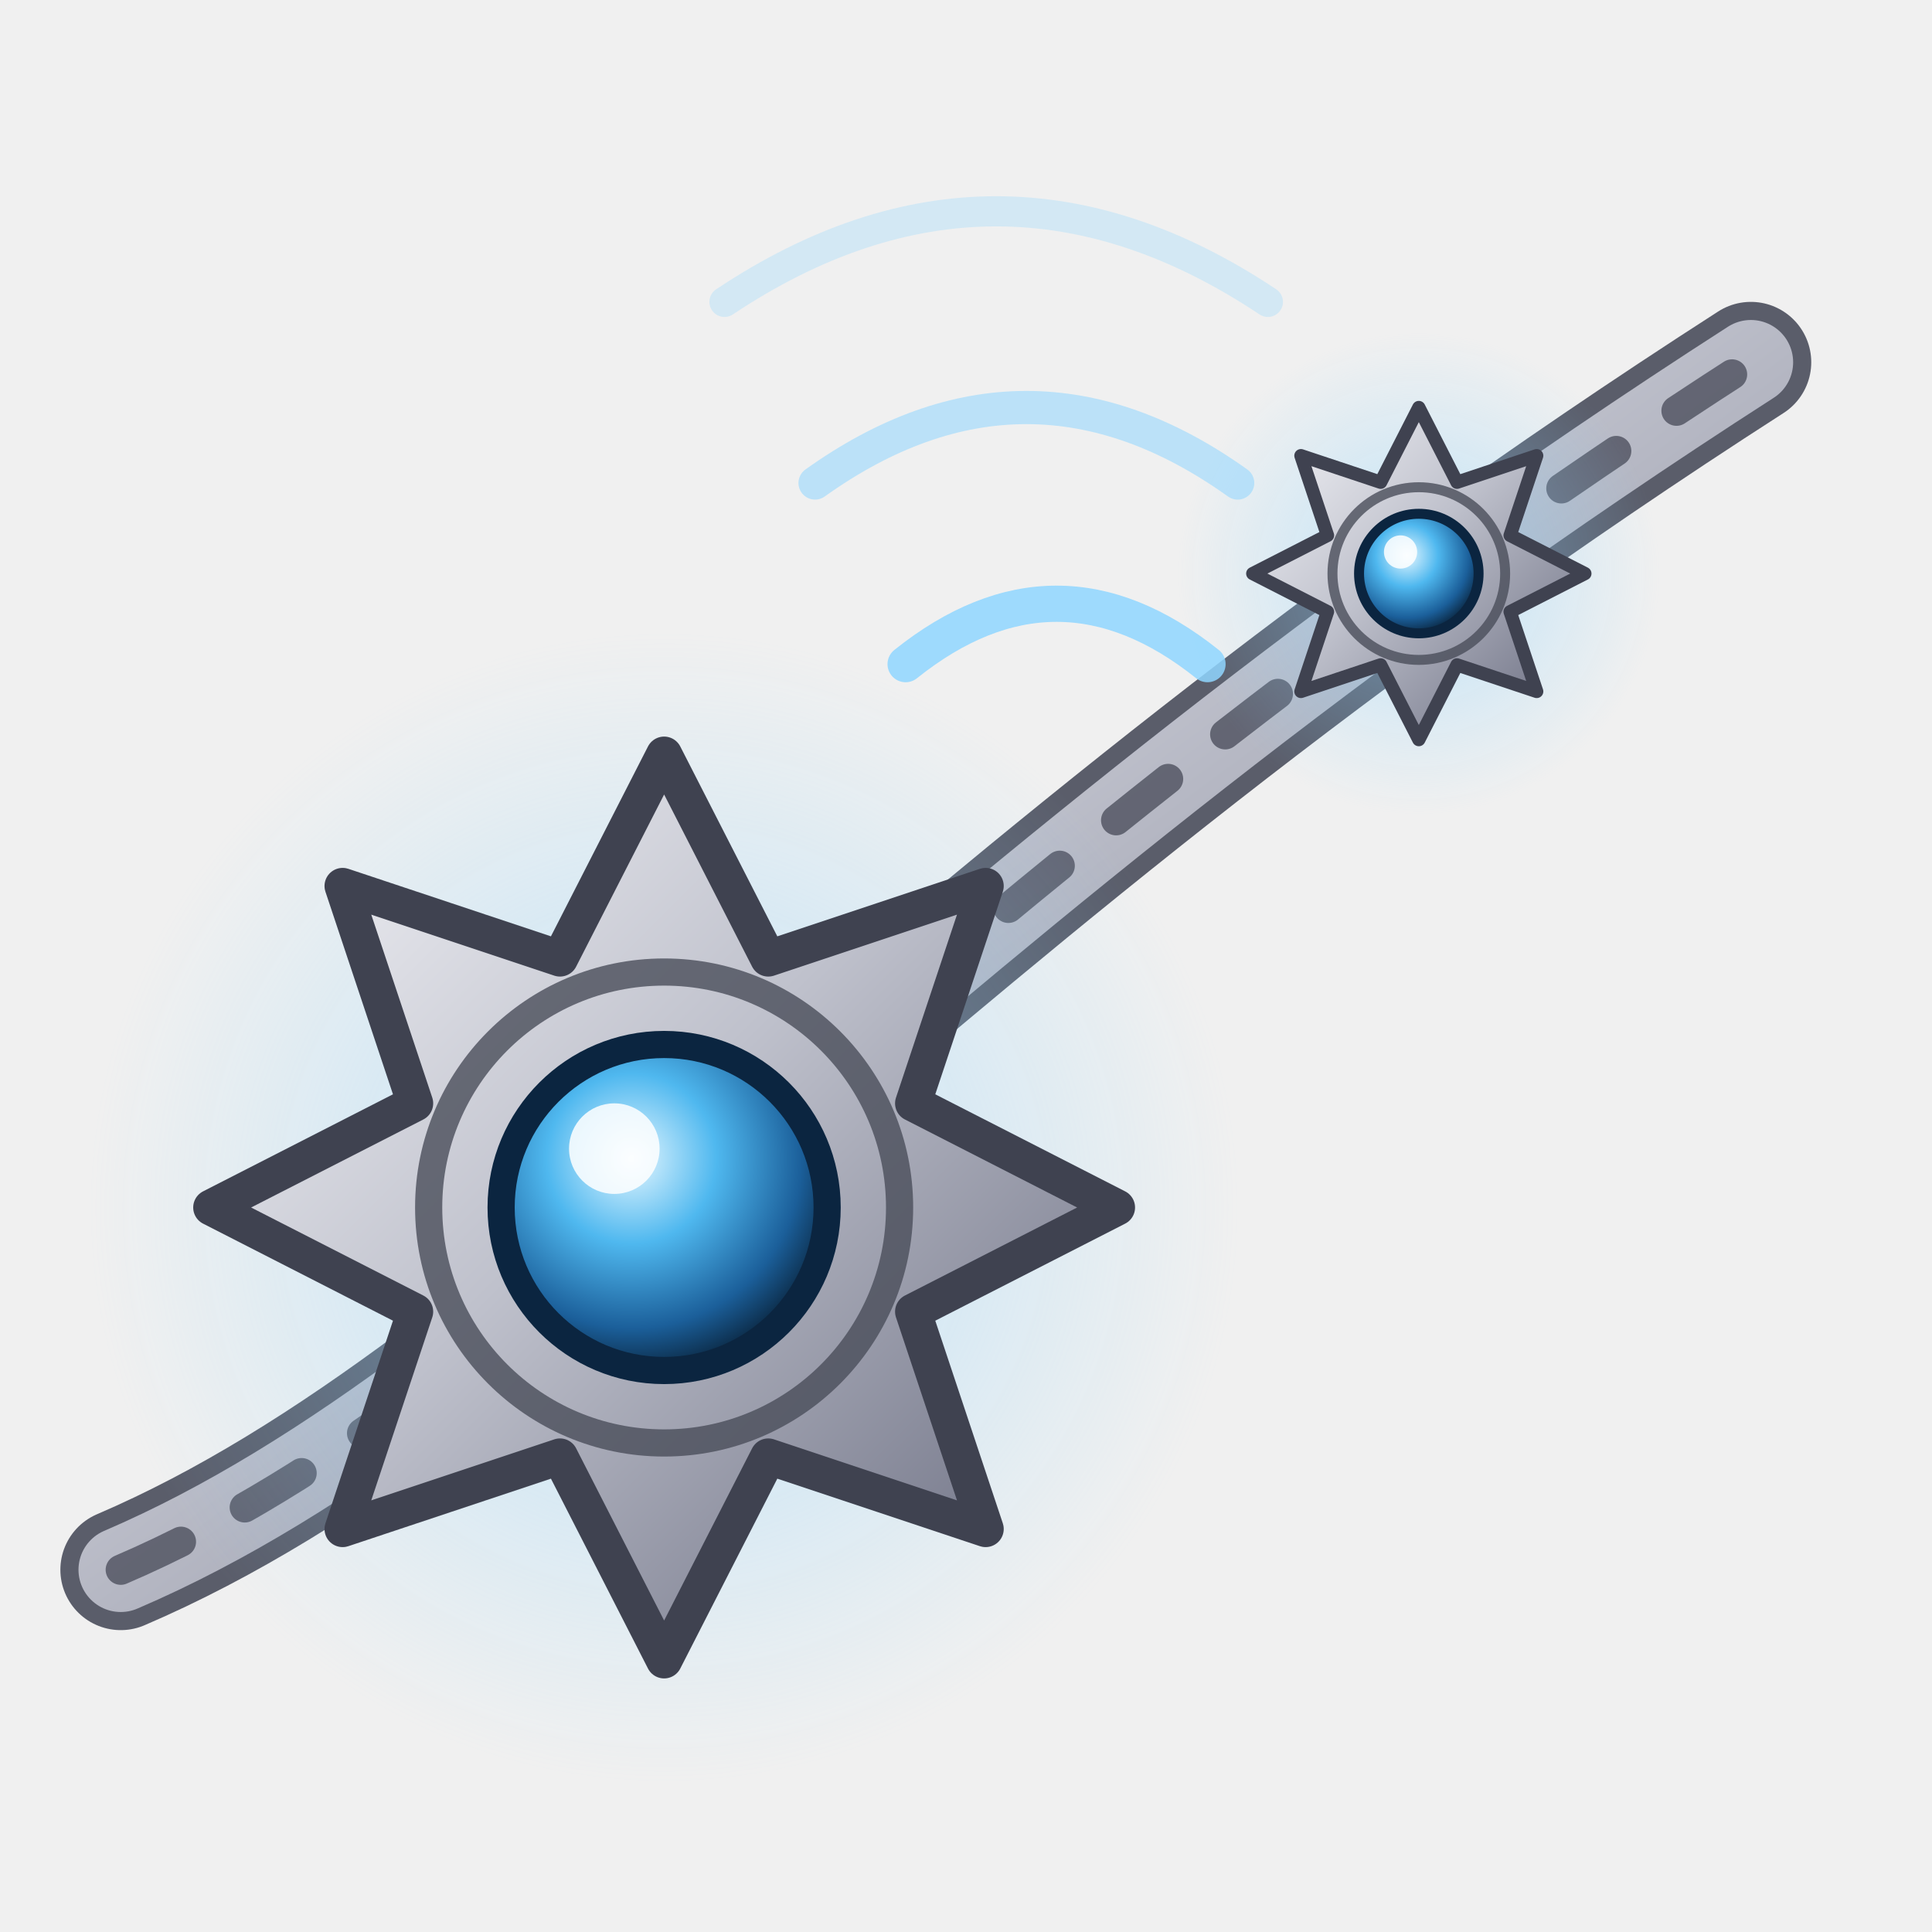
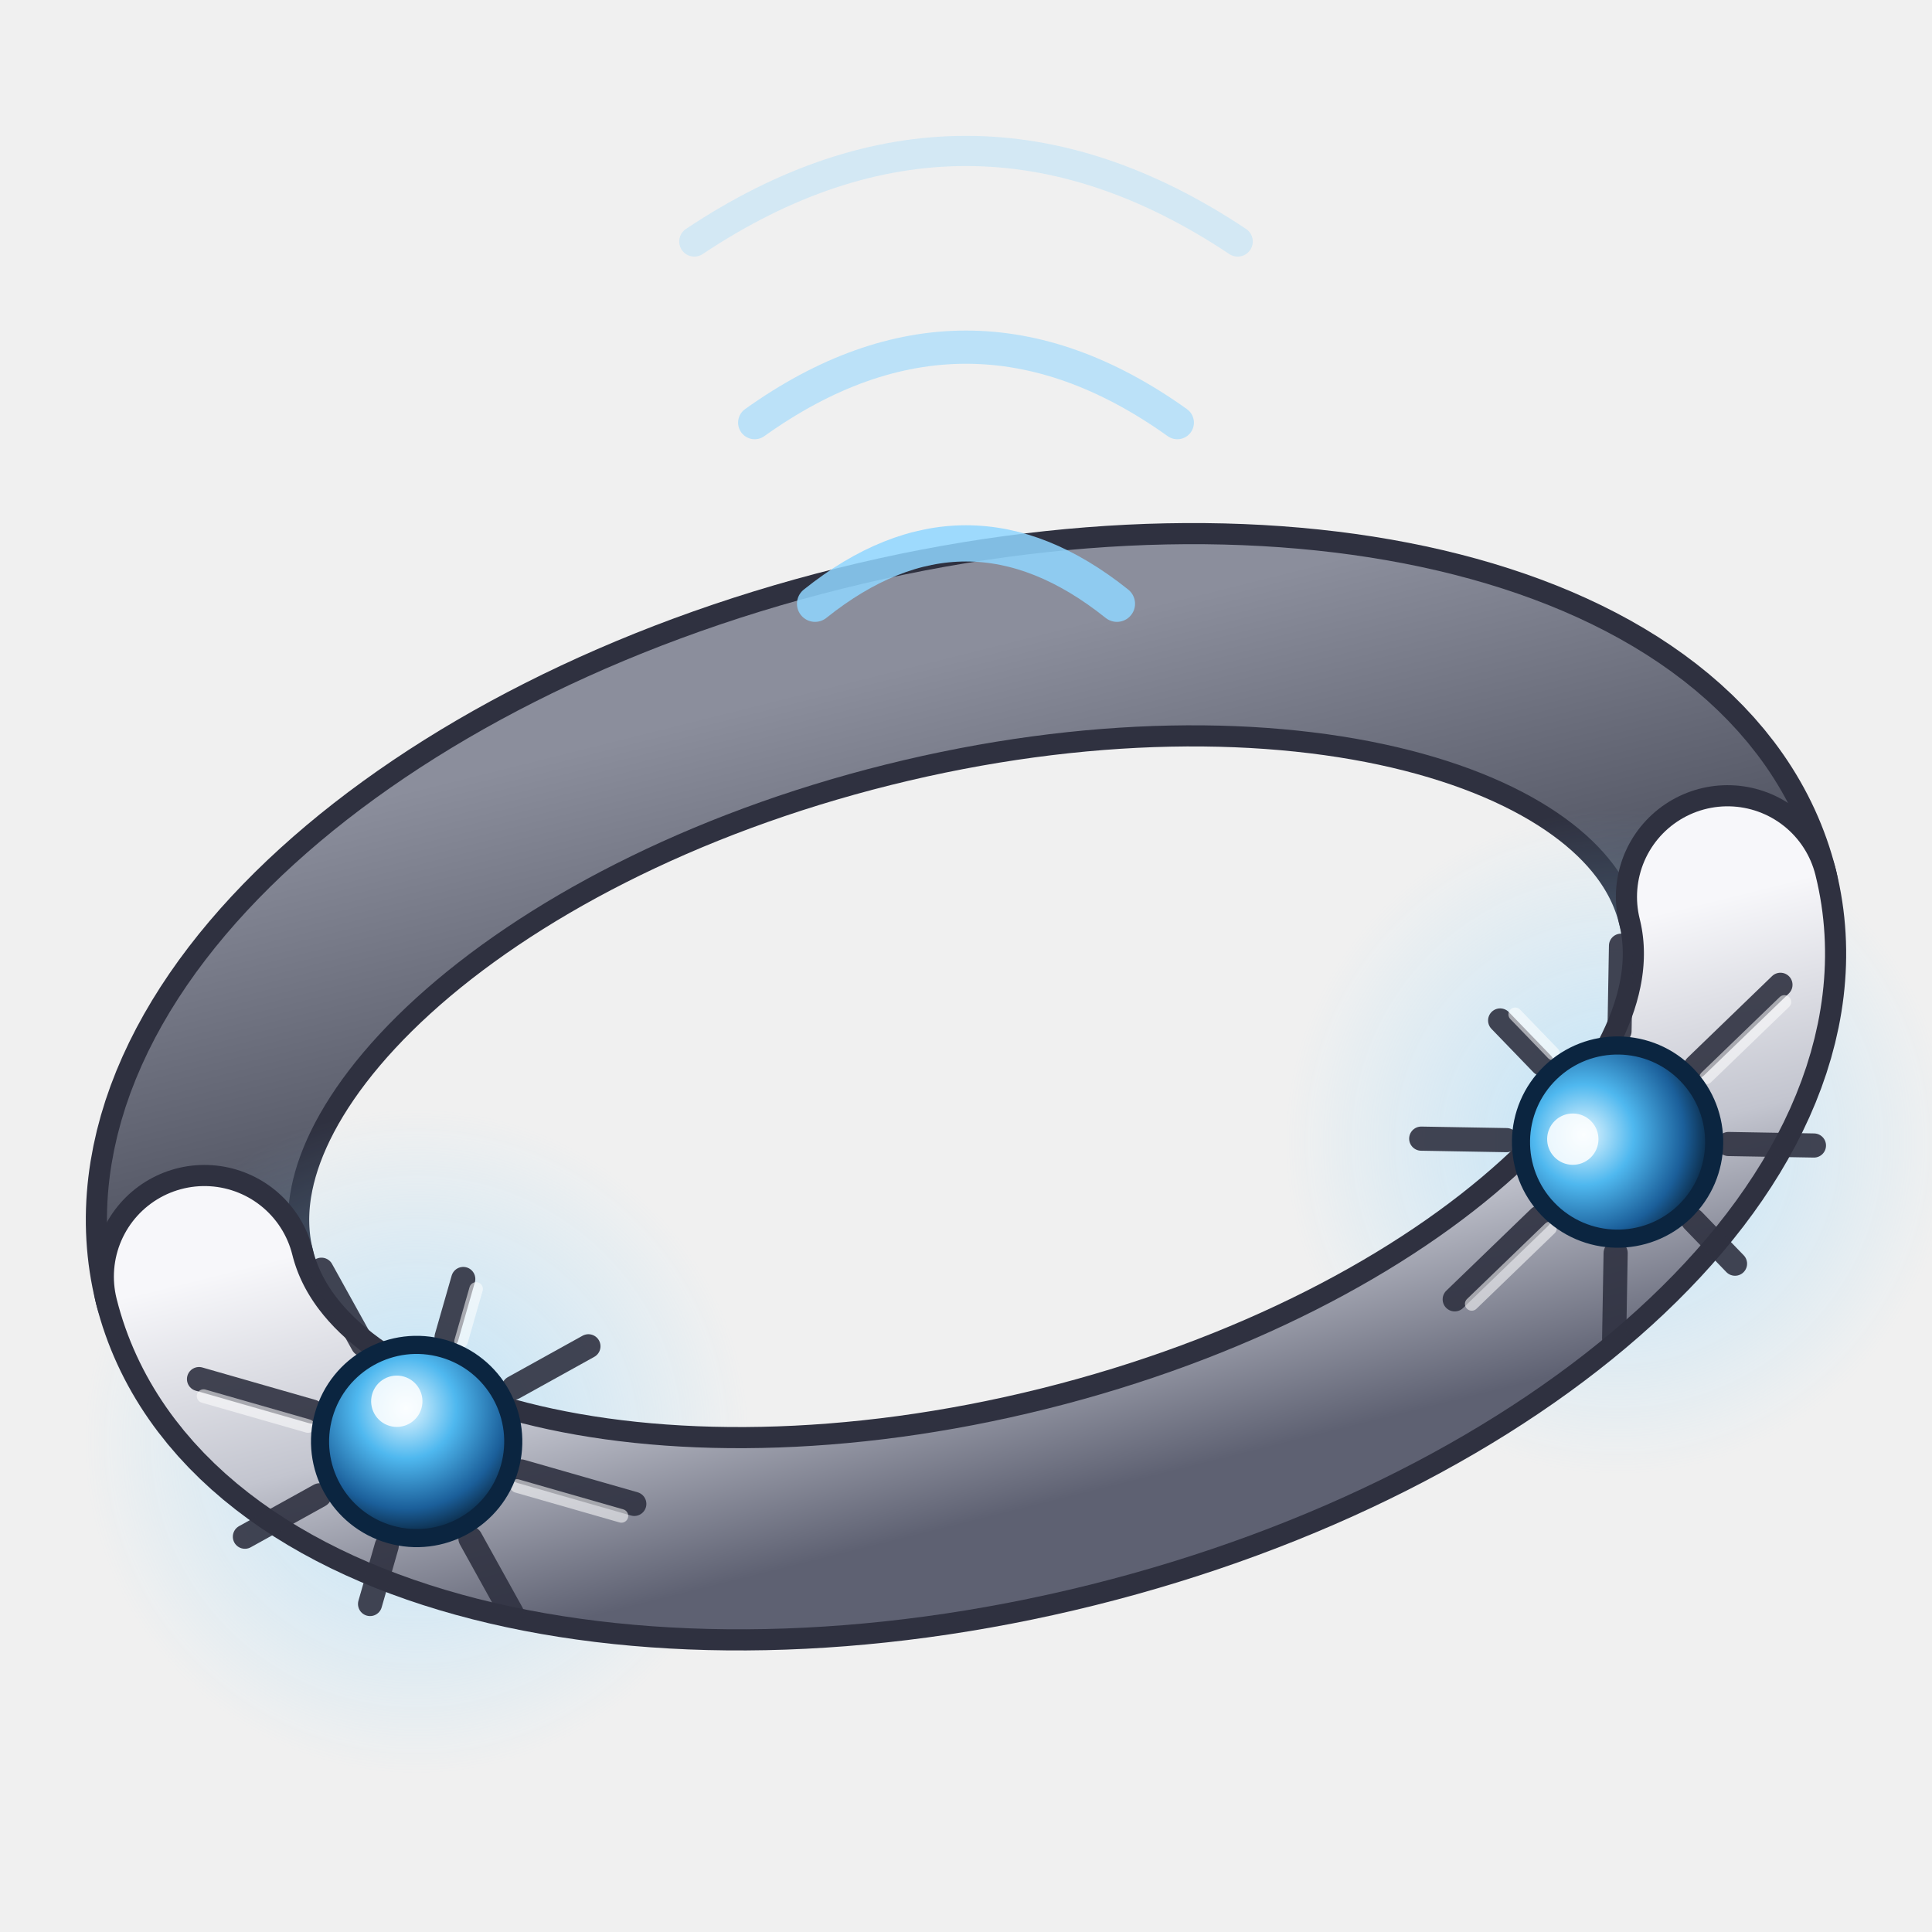
<svg xmlns="http://www.w3.org/2000/svg" viewBox="0 0 64 64" width="64" height="64">
  <defs>
    <radialGradient id="stone" cx="40%" cy="35%" r="65%">
      <stop offset="0%" stop-color="#e6f7ff" />
      <stop offset="40%" stop-color="#4fb8ef" />
      <stop offset="80%" stop-color="#1b5f9a" />
      <stop offset="100%" stop-color="#0c2c49" />
    </radialGradient>
-     <linearGradient id="silver" x1="0" y1="0" x2="1" y2="1">
+     <linearGradient id="band" x1="0" y1="0" x2="0" y2="1">
      <stop offset="0%" stop-color="#f7f7fa" />
-       <stop offset="45%" stop-color="#bfc1cc" />
-       <stop offset="100%" stop-color="#63667a" />
+       <stop offset="50%" stop-color="#c3c5cf" />
+       <stop offset="100%" stop-color="#5e6172" />
+     </linearGradient>
+     <linearGradient id="bandBack" x1="0" y1="0" x2="0" y2="1">
+       <stop offset="0%" stop-color="#8b8e9c" />
+       <stop offset="100%" stop-color="#4a4d5b" />
    </linearGradient>
    <radialGradient id="glow" cx="50%" cy="50%" r="50%">
      <stop offset="0%" stop-color="#8fd6ff" stop-opacity="0.5" />
      <stop offset="100%" stop-color="#8fd6ff" stop-opacity="0" />
    </radialGradient>
-     <g id="star">
-       <polygon points="0,-10 2.3,-5.5 7.1,-7.1 5.5,-2.3 10,0 5.5,2.3 7.1,7.1 2.3,5.5 0,10 -2.3,5.5 -7.1,7.1 -5.5,2.3 -10,0 -5.5,-2.3 -7.1,-7.1 -2.3,-5.5" fill="url(#silver)" stroke="#3f4250" stroke-width="0.8" stroke-linejoin="round" />
-       <circle r="5.2" fill="none" stroke="#4a4d5a" stroke-width="0.6" opacity="0.8" />
-       <circle r="3.6" fill="url(#stone)" stroke="#0b2540" stroke-width="0.6" />
-       <circle cx="-1.1" cy="-1.3" r="1" fill="#ffffff" opacity="0.85" />
+     <g id="setting">
+       <g stroke="#2f3140" stroke-width="0.8" stroke-linecap="round" opacity="0.9">
+         <line x1="0" y1="-3.6" x2="0" y2="-5.6" />
+         <line x1="0" y1="3.6" x2="0" y2="5.6" />
+         <line x1="-3.6" y1="0" x2="-7.5" y2="0" />
+         <line x1="3.6" y1="0" x2="7.5" y2="0" />
+         <line x1="-2.6" y1="-2.6" x2="-4.6" y2="-4.6" />
+         <line x1="2.6" y1="-2.6" x2="4.6" y2="-4.6" />
+         <line x1="-2.6" y1="2.6" x2="-4.6" y2="4.6" />
+         <line x1="2.6" y1="2.6" x2="4.6" y2="4.6" />
+       </g>
+       <g stroke="#ffffff" stroke-width="0.45" stroke-linecap="round" opacity="0.55">
+         <line x1="0.5" y1="-3.6" x2="0.5" y2="-5.4" />
+         <line x1="-3.6" y1="0.5" x2="-7.2" y2="0.5" />
+         <line x1="3.6" y1="0.5" x2="7.2" y2="0.5" />
+       </g>
+       <circle r="3.2" fill="url(#stone)" stroke="#0b2540" stroke-width="0.6" />
+       <circle cx="-1" cy="-1.1" r="0.85" fill="#ffffff" opacity="0.85" />
    </g>
  </defs>
-   <path d="M4 52 C 18 46, 30 30, 58 12" fill="none" stroke="#5a5d6a" stroke-width="4" stroke-linecap="round" />
-   <path d="M4 52 C 18 46, 30 30, 58 12" fill="none" stroke="url(#silver)" stroke-width="2.8" stroke-linecap="round" />
-   <path d="M4 52 C 18 46, 30 30, 58 12" fill="none" stroke="#3f4250" stroke-width="1" stroke-dasharray="2.2 2.4" stroke-linecap="round" opacity="0.7" />
-   <circle cx="47" cy="19" r="8" fill="url(#glow)" />
-   <use href="#star" transform="translate(47 19) scale(0.55)" />
-   <circle cx="22" cy="40" r="19" fill="url(#glow)" />
-   <use href="#star" transform="translate(22 40) scale(1.5)" />
-   <path d="M30 22 q 5 -4 10 0" fill="none" stroke="#8fd6ff" stroke-width="1.2" stroke-linecap="round" opacity="0.85" />
-   <path d="M27 16 q 7 -5 14 0" fill="none" stroke="#8fd6ff" stroke-width="1.1" stroke-linecap="round" opacity="0.55" />
-   <path d="M24 10 q 9 -6 18 0" fill="none" stroke="#8fd6ff" stroke-width="1" stroke-linecap="round" opacity="0.3" />
+   <g transform="rotate(-14 32 36)">
+     <path d="M6 36 A 26 14 0 0 1 58 36" fill="none" stroke="#2f3140" stroke-width="7.4" stroke-linecap="round" />
+     <path d="M6 36 A 26 14 0 0 1 58 36" fill="none" stroke="url(#bandBack)" stroke-width="6" stroke-linecap="round" />
+     <circle cx="11.5" cy="43" r="11" fill="url(#glow)" />
+     <circle cx="52.5" cy="43" r="11" fill="url(#glow)" />
+     <path d="M6 36 A 26 14 0 0 0 58 36" fill="none" stroke="#2f3140" stroke-width="7.4" stroke-linecap="round" />
+     <path d="M6 36 A 26 14 0 0 0 58 36" fill="none" stroke="url(#band)" stroke-width="6" stroke-linecap="round" />
+     <use href="#setting" transform="translate(11.5 43) rotate(30)" />
+     <use href="#setting" transform="translate(52.5 43) rotate(-30)" />
+   </g>
+   <path d="M27 20 q 5 -4 10 0" fill="none" stroke="#8fd6ff" stroke-width="1.2" stroke-linecap="round" opacity="0.85" />
+   <path d="M25 14 q 7 -5 14 0" fill="none" stroke="#8fd6ff" stroke-width="1.1" stroke-linecap="round" opacity="0.55" />
+   <path d="M23 8 q 9 -6 18 0" fill="none" stroke="#8fd6ff" stroke-width="1" stroke-linecap="round" opacity="0.3" />
</svg>
